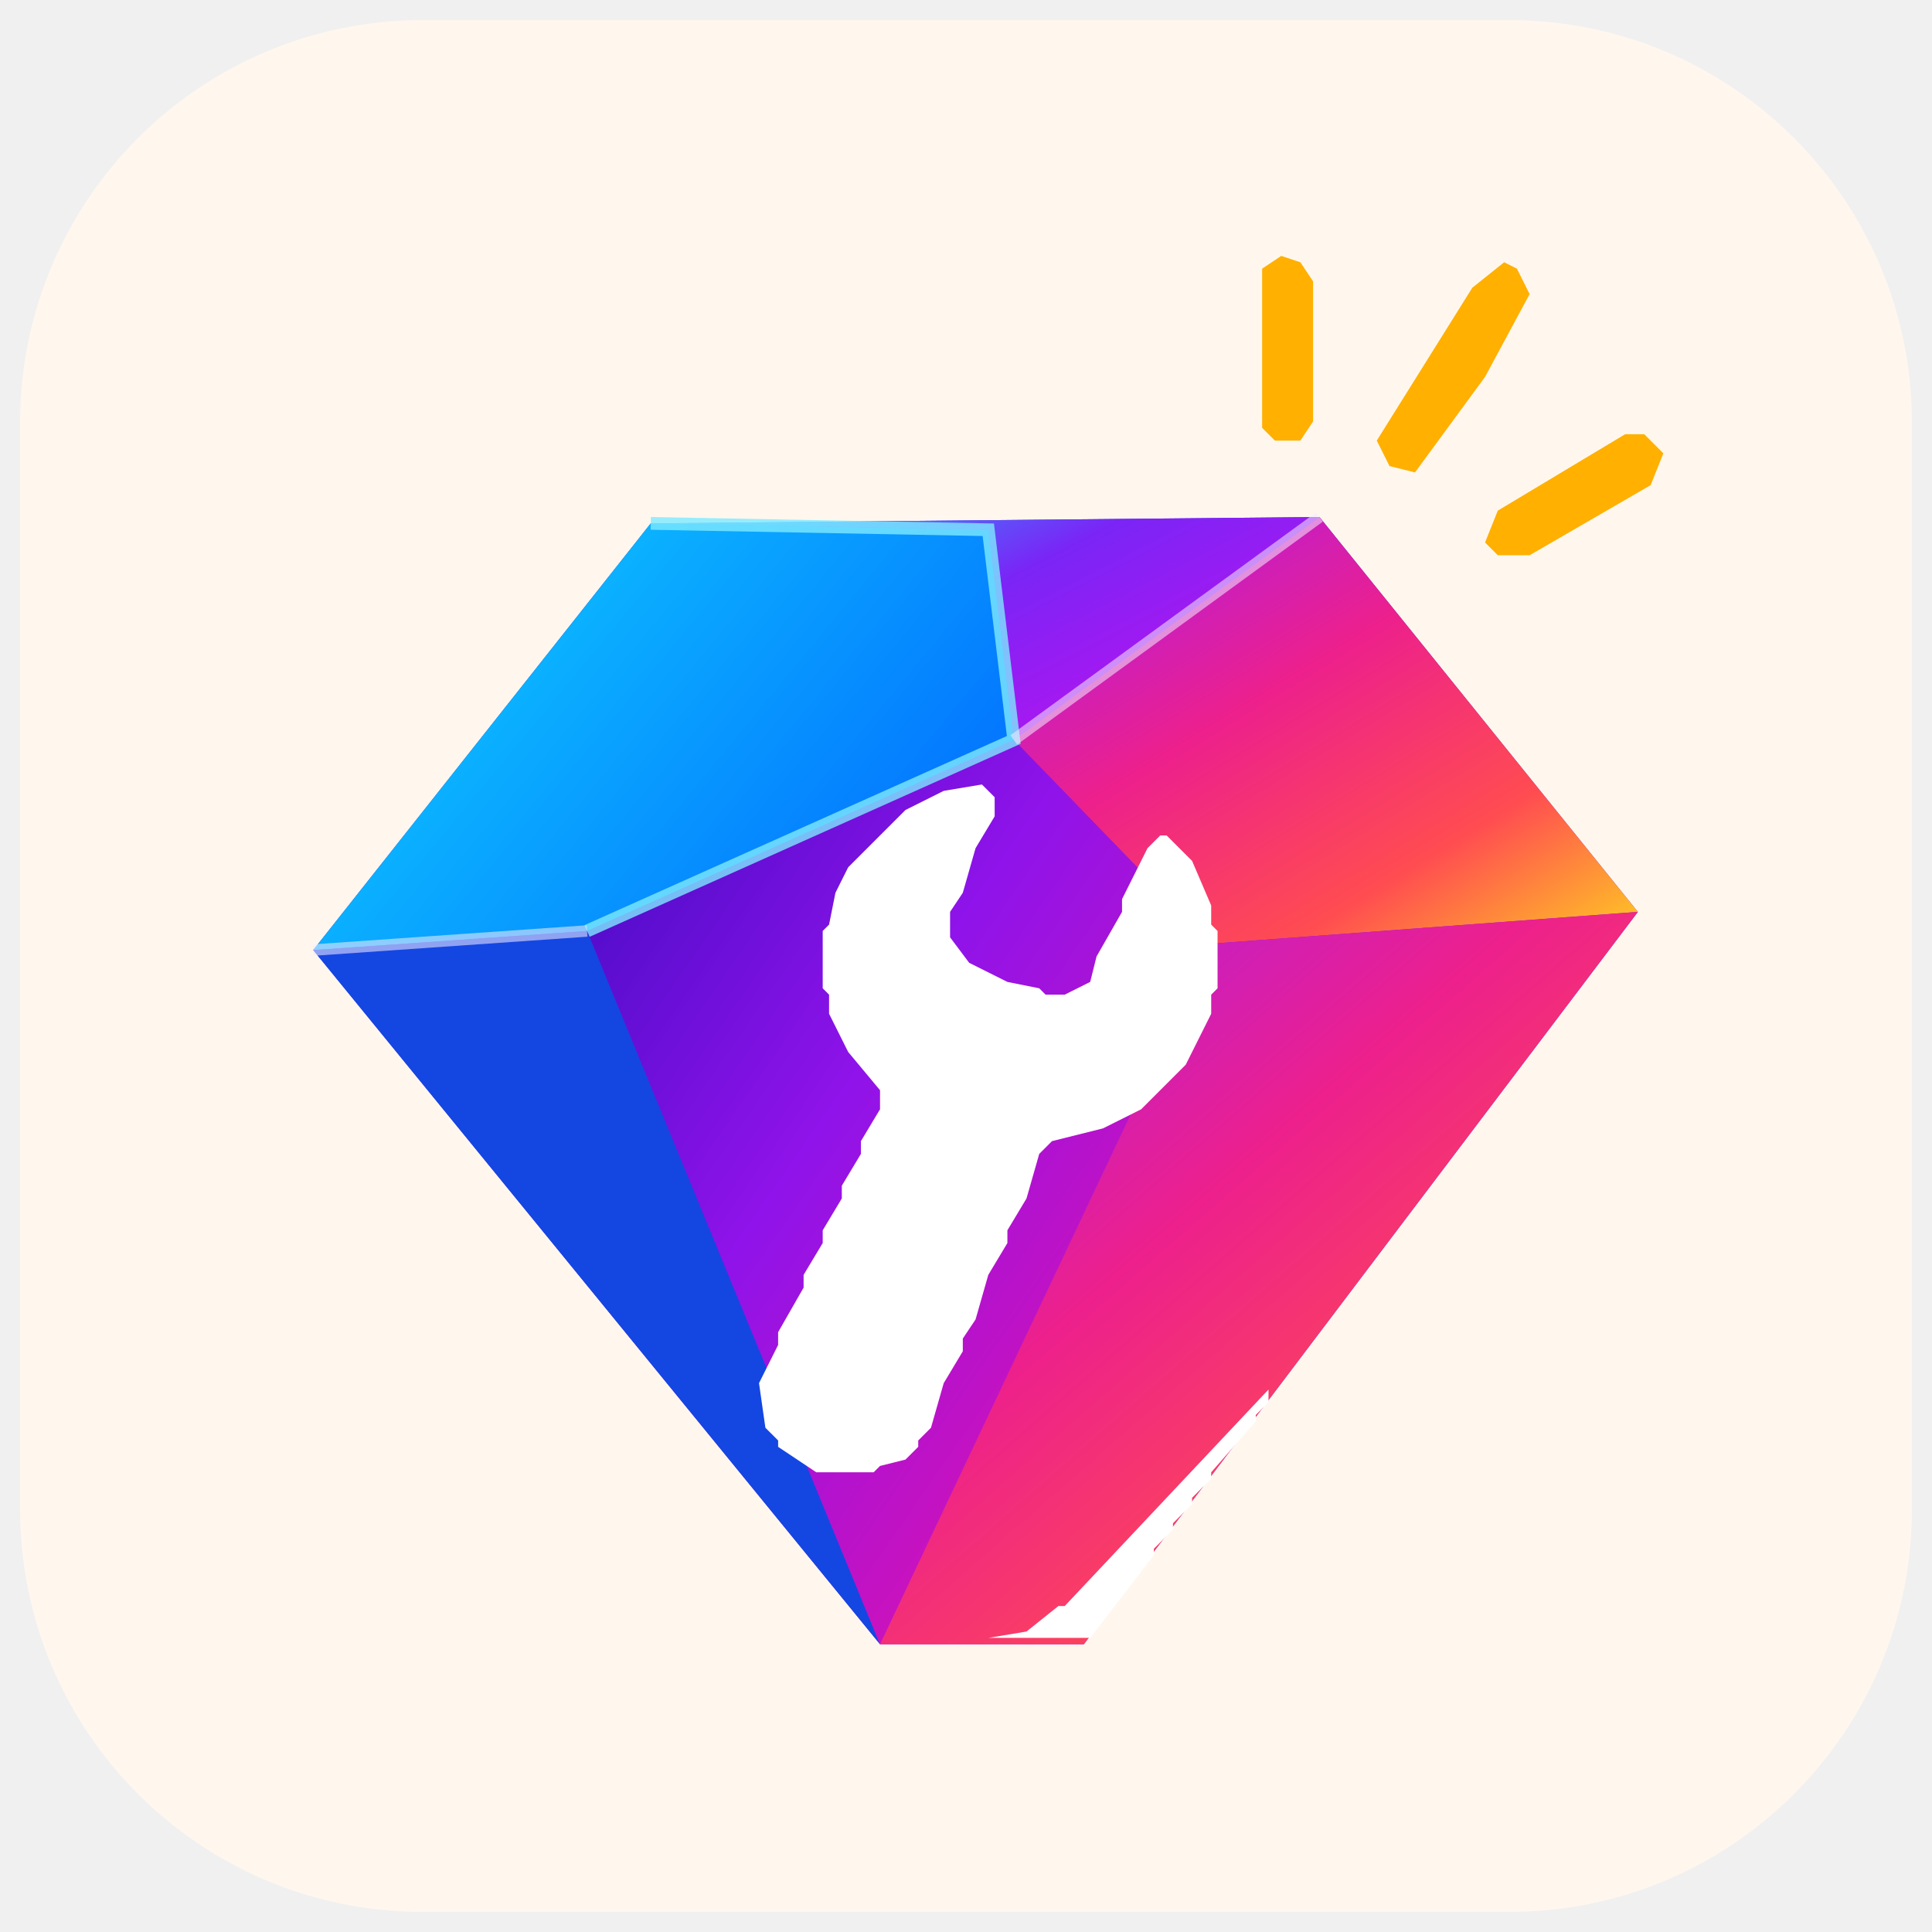
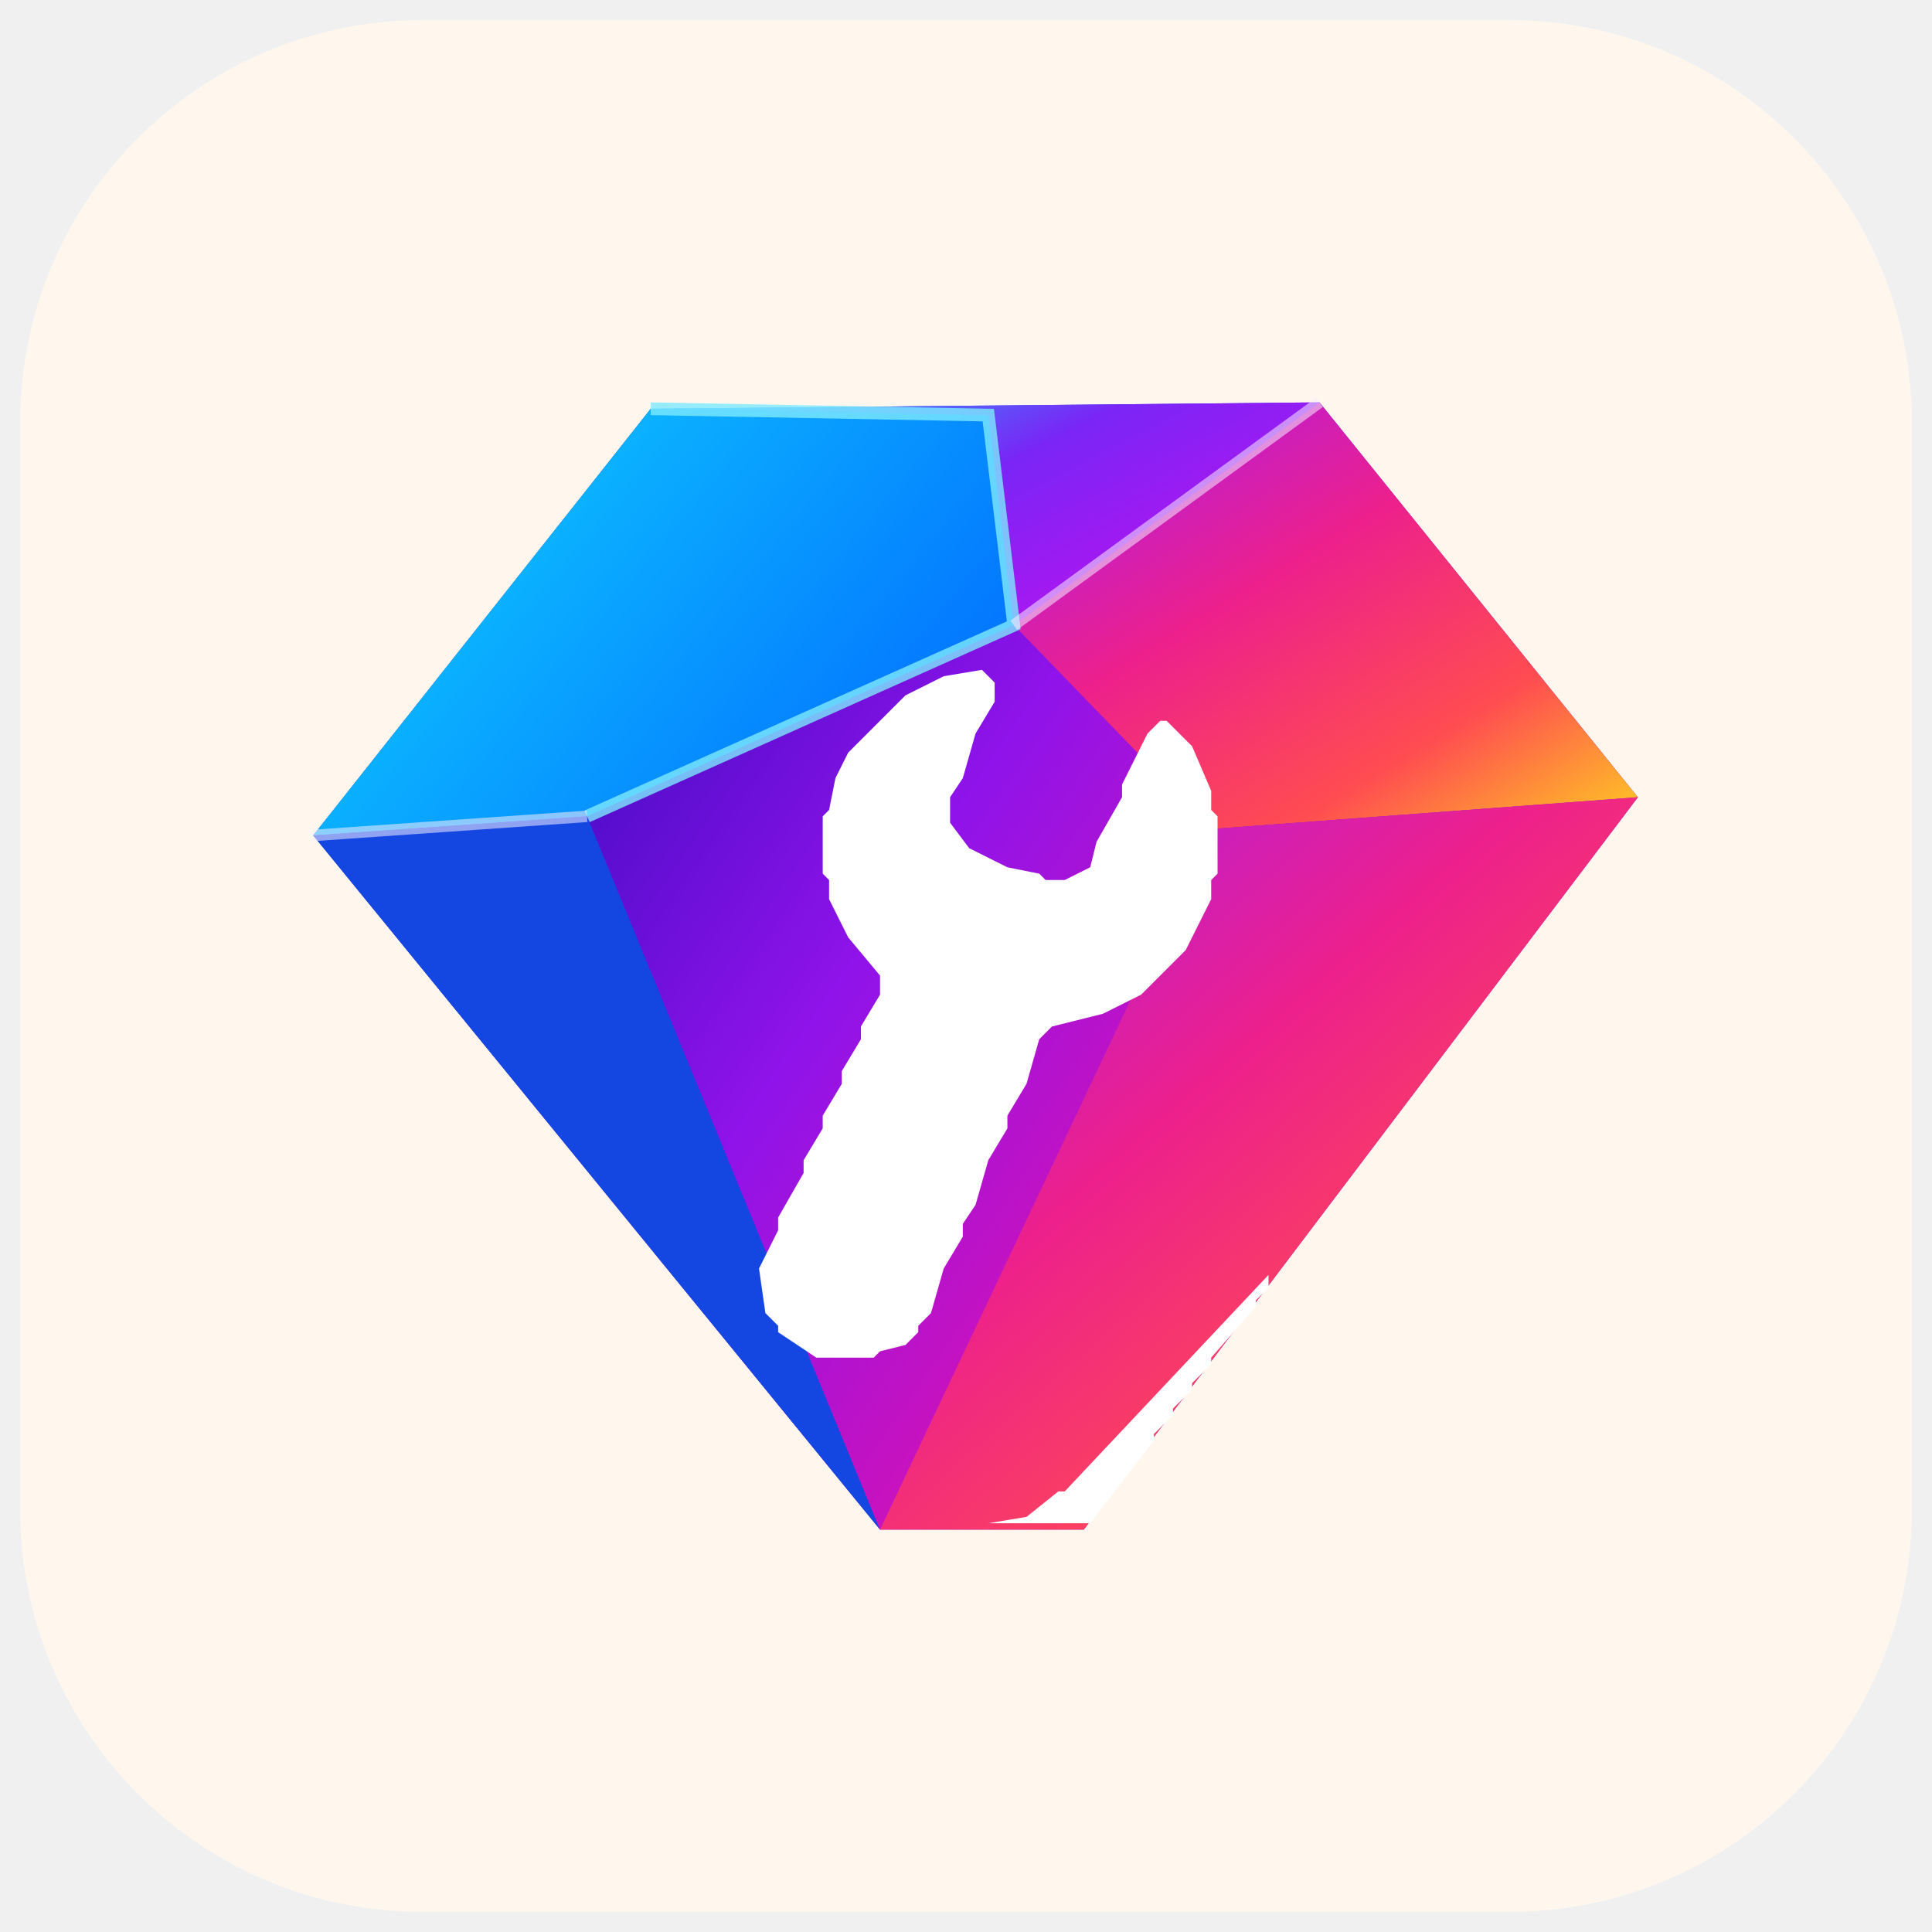
<svg xmlns="http://www.w3.org/2000/svg" viewBox="0 0 192 192" role="img" aria-labelledby="appTitle">
  <rect x="2" y="2" width="188" height="188" rx="40" fill="#FFF7EE" />
-   <svg x="21" y="21" width="150" height="150" viewBox="0 0 237 237">
+   <svg x="21" y="21" width="150" height="150" viewBox="0 18 237 237">
    <defs>
      <linearGradient id="cyan" x1="0" y1=".3" x2="1" y2=".8">
        <stop stop-color="#0ecaff" />
        <stop offset="1" stop-color="#026bff" />
      </linearGradient>
      <linearGradient id="top" x1="0" y1="0" x2="1" y2=".65">
        <stop stop-color="#14c9ff" />
        <stop offset=".5" stop-color="#7a25f6" />
        <stop offset="1" stop-color="#bb12ee" />
      </linearGradient>
      <linearGradient id="hot" x1="0" y1="0" x2=".9" y2="1">
        <stop stop-color="#a21cf7" />
        <stop offset=".43" stop-color="#ed208c" />
        <stop offset=".77" stop-color="#ff4c51" />
        <stop offset="1" stop-color="#ffb72a" />
      </linearGradient>
      <linearGradient id="deep" x1="0" y1="0" x2=".85" y2="1">
        <stop stop-color="#045bff" />
        <stop offset=".5" stop-color="#6517db" />
        <stop offset="1" stop-color="#b722fa" />
      </linearGradient>
      <linearGradient id="purple" x1="0" y1="0" x2="1" y2="1">
        <stop stop-color="#400bc2" />
        <stop offset=".4" stop-color="#8f13ea" />
        <stop offset="1" stop-color="#f7119a" />
      </linearGradient>
    </defs>
    <path d="M16 116 69 49 174 48 224 110 137 225 105 225Z" fill="url(#deep)" />
    <path d="M16 116 69 49 122 50 126 83 59 113Z" fill="url(#cyan)" />
    <path d="M69 49 174 48 126 83 122 50Z" fill="url(#top)" />
    <path d="M126 83 174 48 224 110 157 115Z" fill="url(#hot)" />
    <path d="M16 116 59 113 105 225Z" fill="#1446e2" />
    <path d="M59 113 126 83 157 115 105 225Z" fill="url(#purple)" />
    <path d="M157 115 224 110 137 225 105 225Z" fill="url(#hot)" />
    <path d="M69 49 122 50 126 83 59 113" fill="none" stroke="#7deaff" stroke-opacity=".8" stroke-width="2" />
    <path d="M126 83 174 48M59 113 16 116" fill="none" stroke="#f6edff" stroke-opacity=".55" stroke-width="1.8" />
    <path id="jems-wrench" fill="#fff" fill-rule="evenodd" d="M166,185 134,219 133,219 128,223 122,224 138,224 148,211 148,210 151,207 151,206 154,203 154,202 157,199 157,198 164,190 164,189 166,187Z M150,98 149,98 147,100 143,108 143,110 139,117 138,121 134,123 131,123 130,122 125,121 119,118 116,114 116,110 118,107 120,100 123,95 123,92 121,90 115,91 109,94 100,103 98,107 97,112 96,113 96,122 97,123 97,126 100,132 105,138 105,141 102,146 102,148 99,153 99,155 96,160 96,162 93,167 93,169 89,176 89,178 86,184 87,191 89,193 89,194 95,198 104,198 105,197 109,196 111,194 111,193 113,191 115,184 118,179 118,177 120,174 122,167 125,162 125,160 128,155 130,148 132,146 140,144 146,141 153,134 157,126 157,123 158,122 158,113 157,112 157,109 154,102Z" />
-     <path fill="#ffb000" fill-rule="evenodd" d="M228,38 225,35 222,35 202,47 200,52 202,54 207,54 226,43Z M205,9 203,8 198,12 183,36 185,40 189,41 200,26 207,13Z M168,7 165,9 165,34 167,36 171,36 173,33 173,11 171,8Z" />
  </svg>
</svg>
